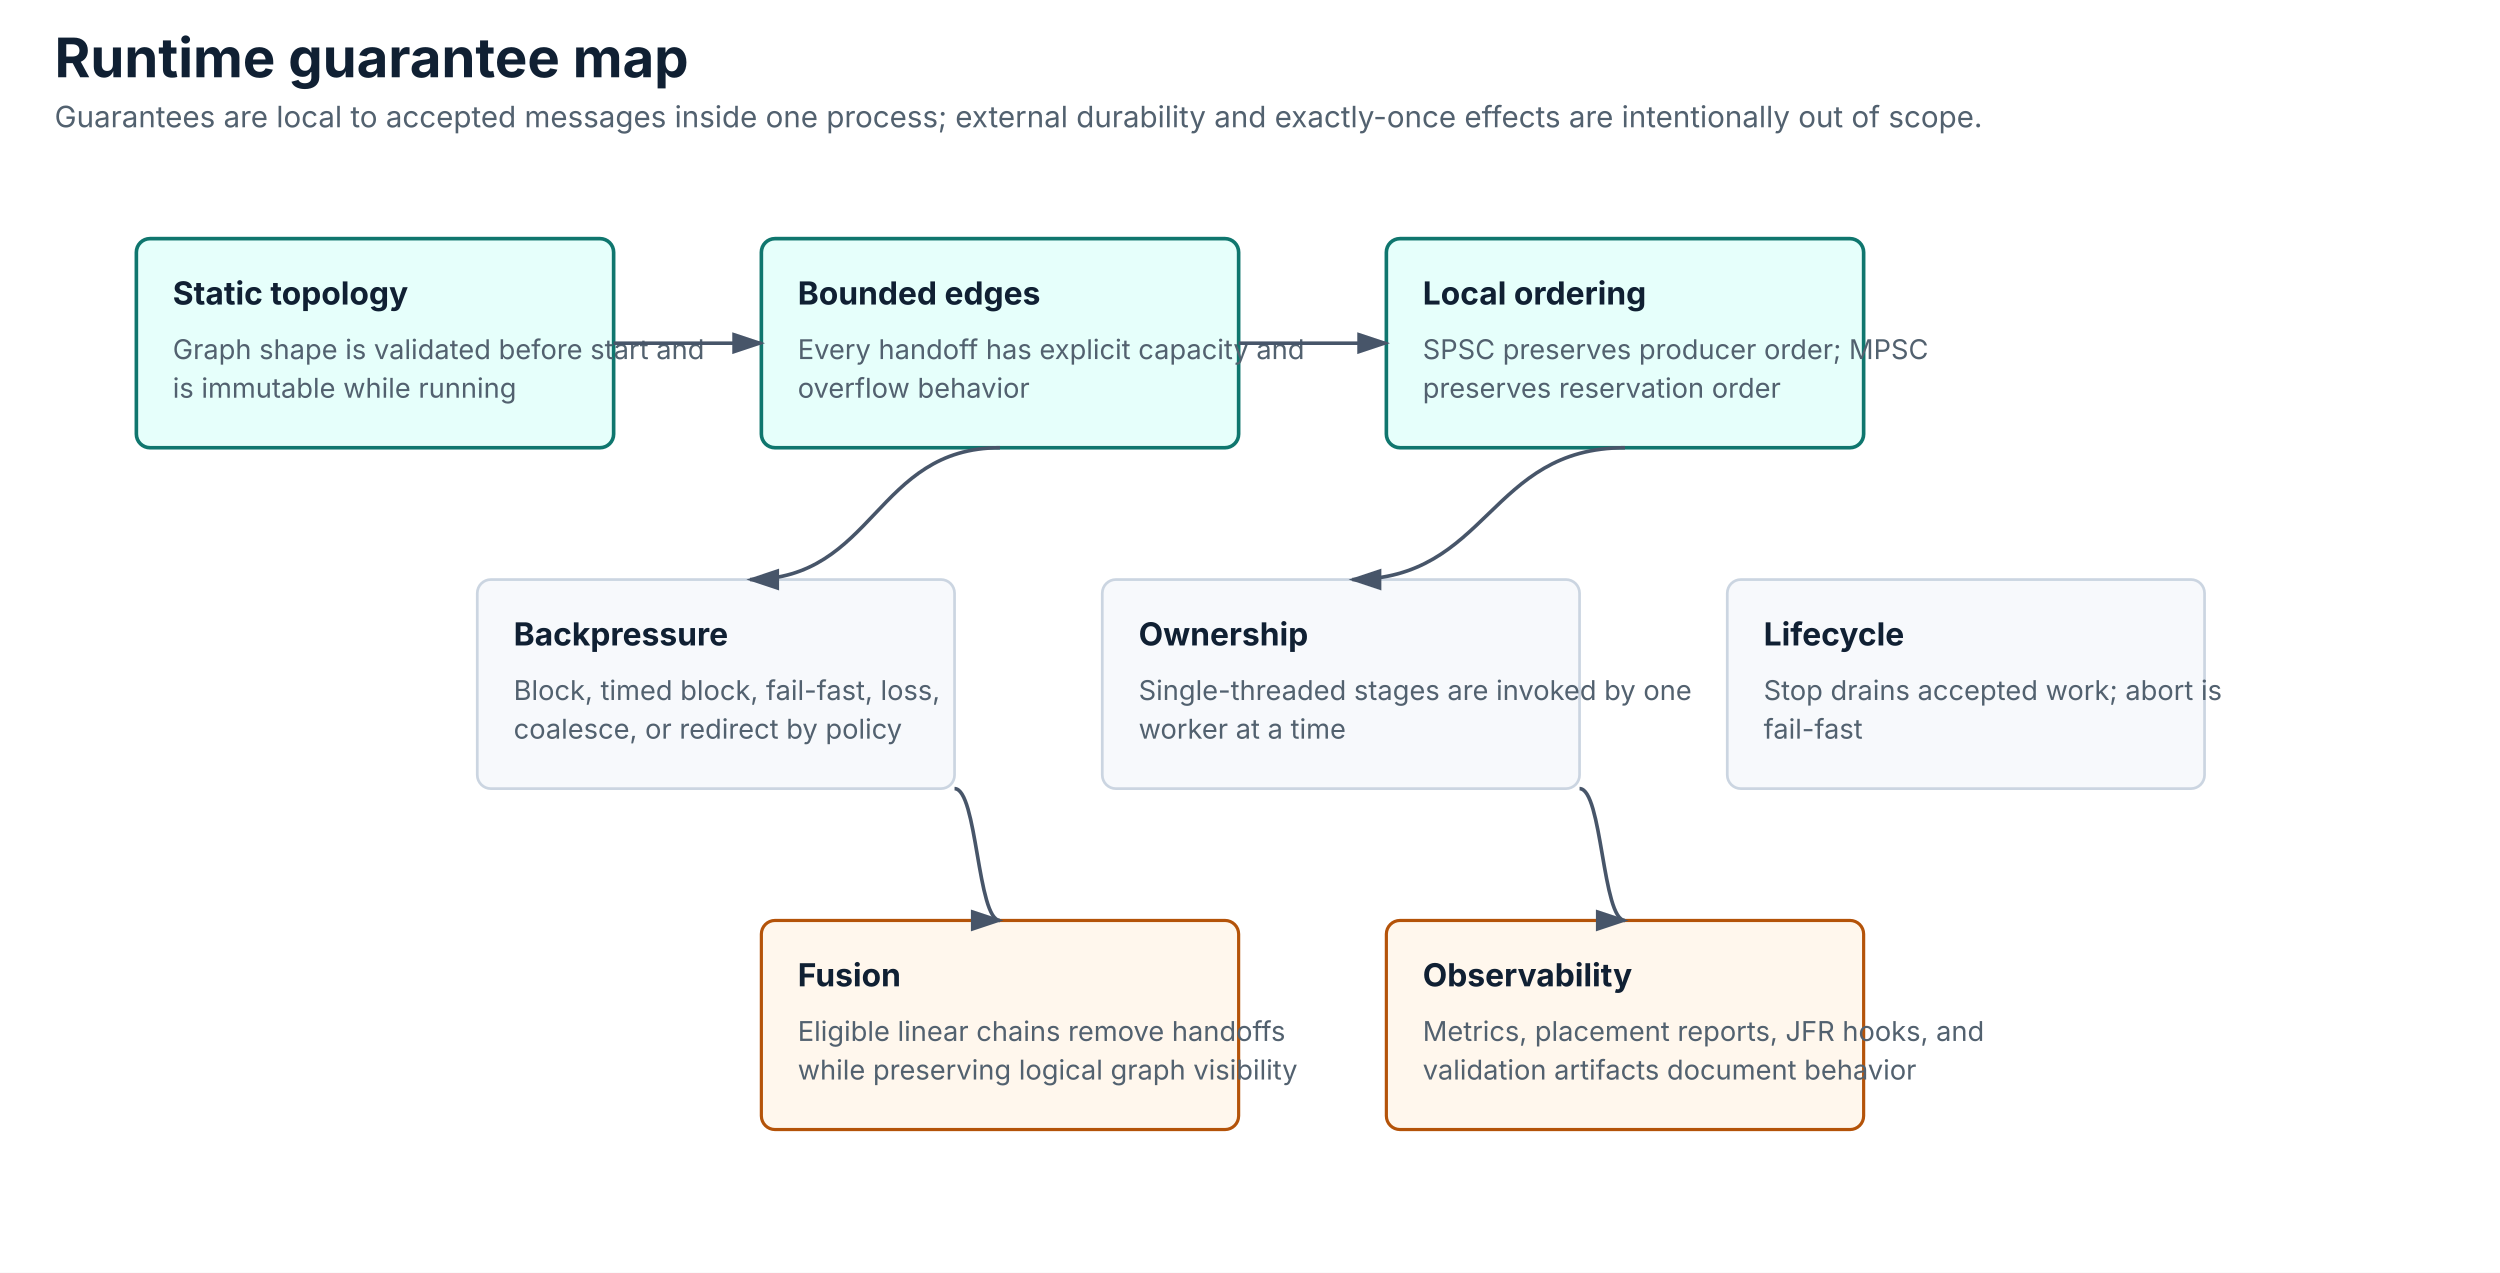
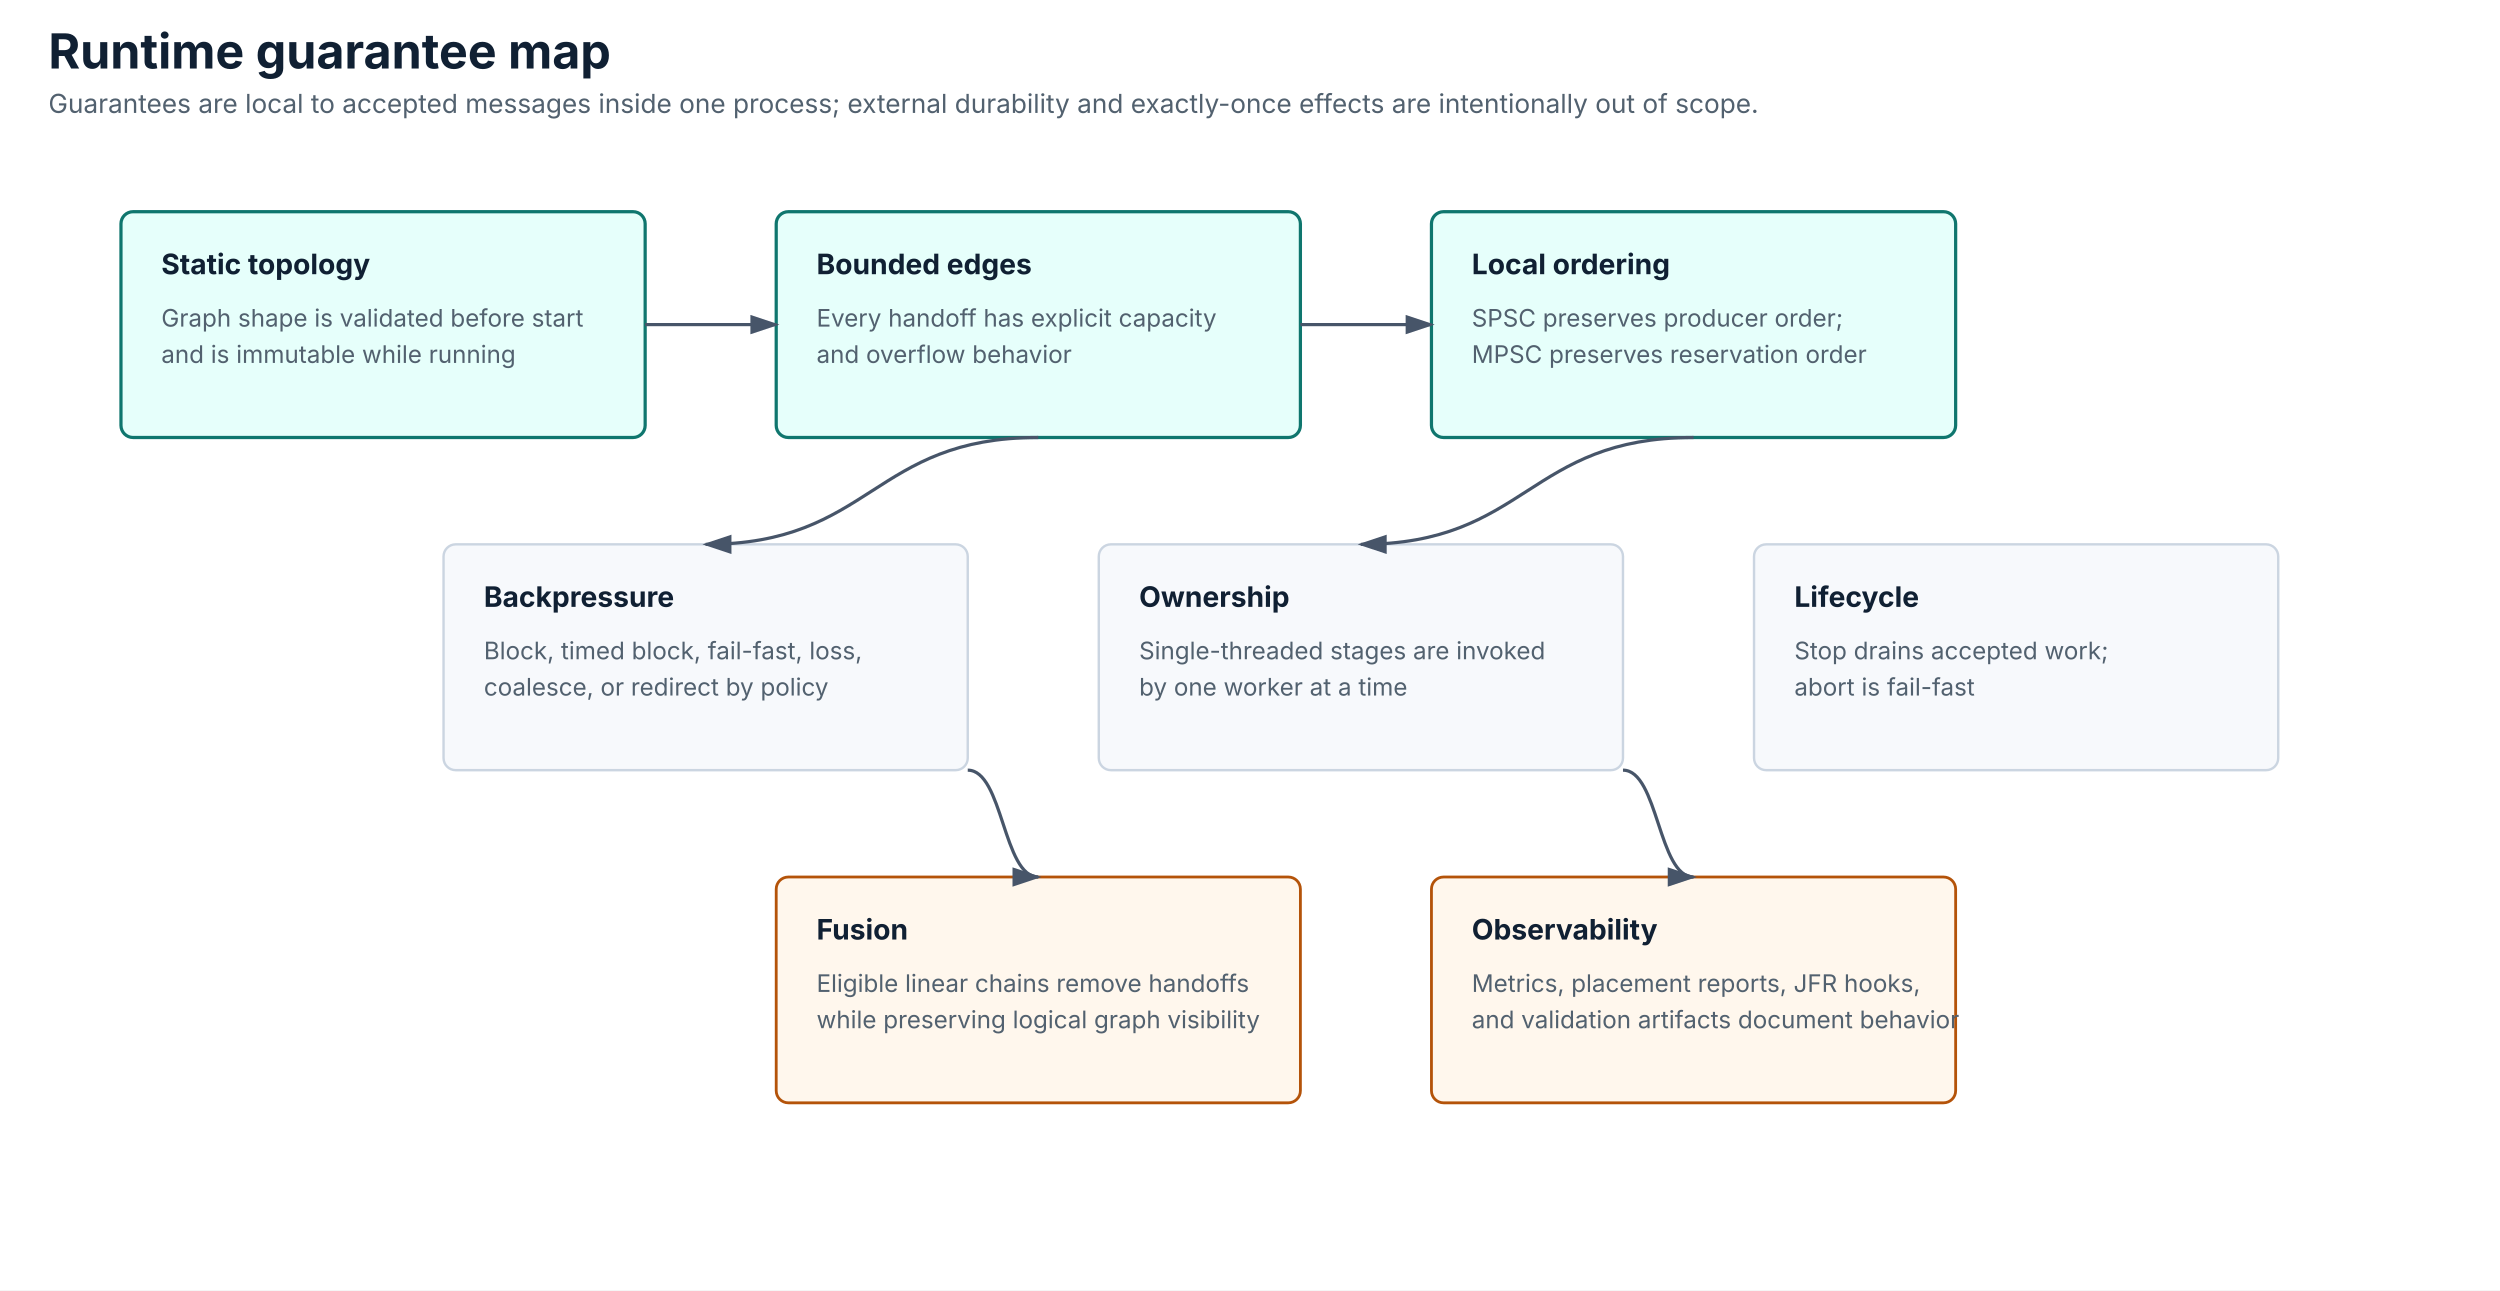
- <svg xmlns="http://www.w3.org/2000/svg" width="1100" height="560" viewBox="0 0 1100 560">
+ <svg xmlns="http://www.w3.org/2000/svg" width="1240" height="640" viewBox="0 0 1240 640">
  <style>text{font-family:Inter,Segoe UI,Arial,sans-serif;fill:#102033}.title{font-size:24px;font-weight:700}.sub{font-size:13px;fill:#52616f}.boxtext{font-size:14px;font-weight:650}.small{font-size:12px;fill:#52616f}.box{fill:#f7f9fc;stroke:#cbd5e1;stroke-width:1.2}.accent{fill:#e6fffb;stroke:#0f766e;stroke-width:1.6}.warn{fill:#fff7ed;stroke:#b45309;stroke-width:1.4}.arrow{stroke:#475569;stroke-width:1.6;fill:none;marker-end:url(#arrow)}</style>
  <defs>
    <marker id="arrow" markerWidth="10" markerHeight="10" refX="8" refY="3" orient="auto" markerUnits="strokeWidth">
      <path d="M0,0 L0,6 L9,3 z" fill="#475569" />
    </marker>
  </defs>
-   <rect width="1100" height="560" fill="white" />
+   <rect width="1240" height="640" fill="white" />
  <text class="title" x="24" y="34">Runtime guarantee map</text>
  <text class="sub" x="24" y="56">Guarantees are local to accepted messages inside one process; external durability and exactly-once effects are intentionally out of scope.</text>
-   <rect class="accent" x="60" y="105" width="210" height="92" rx="6" />
-   <text class="boxtext" x="76" y="134">Static topology</text>
-   <text class="small" x="76" y="158">Graph shape is validated before start and</text>
-   <text class="small" x="76" y="175">is immutable while running</text>
-   <rect class="accent" x="335" y="105" width="210" height="92" rx="6" />
-   <text class="boxtext" x="351" y="134">Bounded edges</text>
-   <text class="small" x="351" y="158">Every handoff has explicit capacity and</text>
-   <text class="small" x="351" y="175">overflow behavior</text>
-   <rect class="accent" x="610" y="105" width="210" height="92" rx="6" />
-   <text class="boxtext" x="626" y="134">Local ordering</text>
-   <text class="small" x="626" y="158">SPSC preserves producer order; MPSC</text>
-   <text class="small" x="626" y="175">preserves reservation order</text>
-   <rect class="box" x="210" y="255" width="210" height="92" rx="6" />
-   <text class="boxtext" x="226" y="284">Backpressure</text>
-   <text class="small" x="226" y="308">Block, timed block, fail-fast, loss,</text>
-   <text class="small" x="226" y="325">coalesce, or redirect by policy</text>
-   <rect class="box" x="485" y="255" width="210" height="92" rx="6" />
-   <text class="boxtext" x="501" y="284">Ownership</text>
-   <text class="small" x="501" y="308">Single-threaded stages are invoked by one</text>
-   <text class="small" x="501" y="325">worker at a time</text>
-   <rect class="box" x="760" y="255" width="210" height="92" rx="6" />
-   <text class="boxtext" x="776" y="284">Lifecycle</text>
-   <text class="small" x="776" y="308">Stop drains accepted work; abort is</text>
-   <text class="small" x="776" y="325">fail-fast</text>
-   <rect class="warn" x="335" y="405" width="210" height="92" rx="6" />
-   <text class="boxtext" x="351" y="434">Fusion</text>
-   <text class="small" x="351" y="458">Eligible linear chains remove handoffs</text>
-   <text class="small" x="351" y="475">while preserving logical graph visibility</text>
-   <rect class="warn" x="610" y="405" width="210" height="92" rx="6" />
-   <text class="boxtext" x="626" y="434">Observability</text>
-   <text class="small" x="626" y="458">Metrics, placement reports, JFR hooks, and</text>
-   <text class="small" x="626" y="475">validation artifacts document behavior</text>
-   <path class="arrow" d="M270,151 C302.5,151 302.5,151 335,151" />
-   <path class="arrow" d="M545,151 C577.5,151 577.5,151 610,151" />
-   <path class="arrow" d="M440,197 C385.0,197 385.0,255 330,255" />
-   <path class="arrow" d="M715,197 C655.0,197 655.0,255 595,255" />
-   <path class="arrow" d="M420,347 C430.0,347 430.0,405 440,405" />
-   <path class="arrow" d="M695,347 C705.0,347 705.0,405 715,405" />
+   <rect class="accent" x="60" y="105" width="260" height="112" rx="6" />
+   <text class="boxtext" x="80" y="136">Static topology</text>
+   <text class="small" x="80" y="162">Graph shape is validated before start</text>
+   <text class="small" x="80" y="180">and is immutable while running</text>
+   <rect class="accent" x="385" y="105" width="260" height="112" rx="6" />
+   <text class="boxtext" x="405" y="136">Bounded edges</text>
+   <text class="small" x="405" y="162">Every handoff has explicit capacity</text>
+   <text class="small" x="405" y="180">and overflow behavior</text>
+   <rect class="accent" x="710" y="105" width="260" height="112" rx="6" />
+   <text class="boxtext" x="730" y="136">Local ordering</text>
+   <text class="small" x="730" y="162">SPSC preserves producer order;</text>
+   <text class="small" x="730" y="180">MPSC preserves reservation order</text>
+   <rect class="box" x="220" y="270" width="260" height="112" rx="6" />
+   <text class="boxtext" x="240" y="301">Backpressure</text>
+   <text class="small" x="240" y="327">Block, timed block, fail-fast, loss,</text>
+   <text class="small" x="240" y="345">coalesce, or redirect by policy</text>
+   <rect class="box" x="545" y="270" width="260" height="112" rx="6" />
+   <text class="boxtext" x="565" y="301">Ownership</text>
+   <text class="small" x="565" y="327">Single-threaded stages are invoked</text>
+   <text class="small" x="565" y="345">by one worker at a time</text>
+   <rect class="box" x="870" y="270" width="260" height="112" rx="6" />
+   <text class="boxtext" x="890" y="301">Lifecycle</text>
+   <text class="small" x="890" y="327">Stop drains accepted work;</text>
+   <text class="small" x="890" y="345">abort is fail-fast</text>
+   <rect class="warn" x="385" y="435" width="260" height="112" rx="6" />
+   <text class="boxtext" x="405" y="466">Fusion</text>
+   <text class="small" x="405" y="492">Eligible linear chains remove handoffs</text>
+   <text class="small" x="405" y="510">while preserving logical graph visibility</text>
+   <rect class="warn" x="710" y="435" width="260" height="112" rx="6" />
+   <text class="boxtext" x="730" y="466">Observability</text>
+   <text class="small" x="730" y="492">Metrics, placement reports, JFR hooks,</text>
+   <text class="small" x="730" y="510">and validation artifacts document behavior</text>
+   <path class="arrow" d="M320,161 C352.5,161 352.5,161 385,161" />
+   <path class="arrow" d="M645,161 C677.5,161 677.5,161 710,161" />
+   <path class="arrow" d="M515,217 C432.5,217 432.5,270 350,270" />
+   <path class="arrow" d="M840,217 C757.5,217 757.5,270 675,270" />
+   <path class="arrow" d="M480,382 C497.5,382 497.5,435 515,435" />
+   <path class="arrow" d="M805,382 C822.5,382 822.5,435 840,435" />
</svg>
